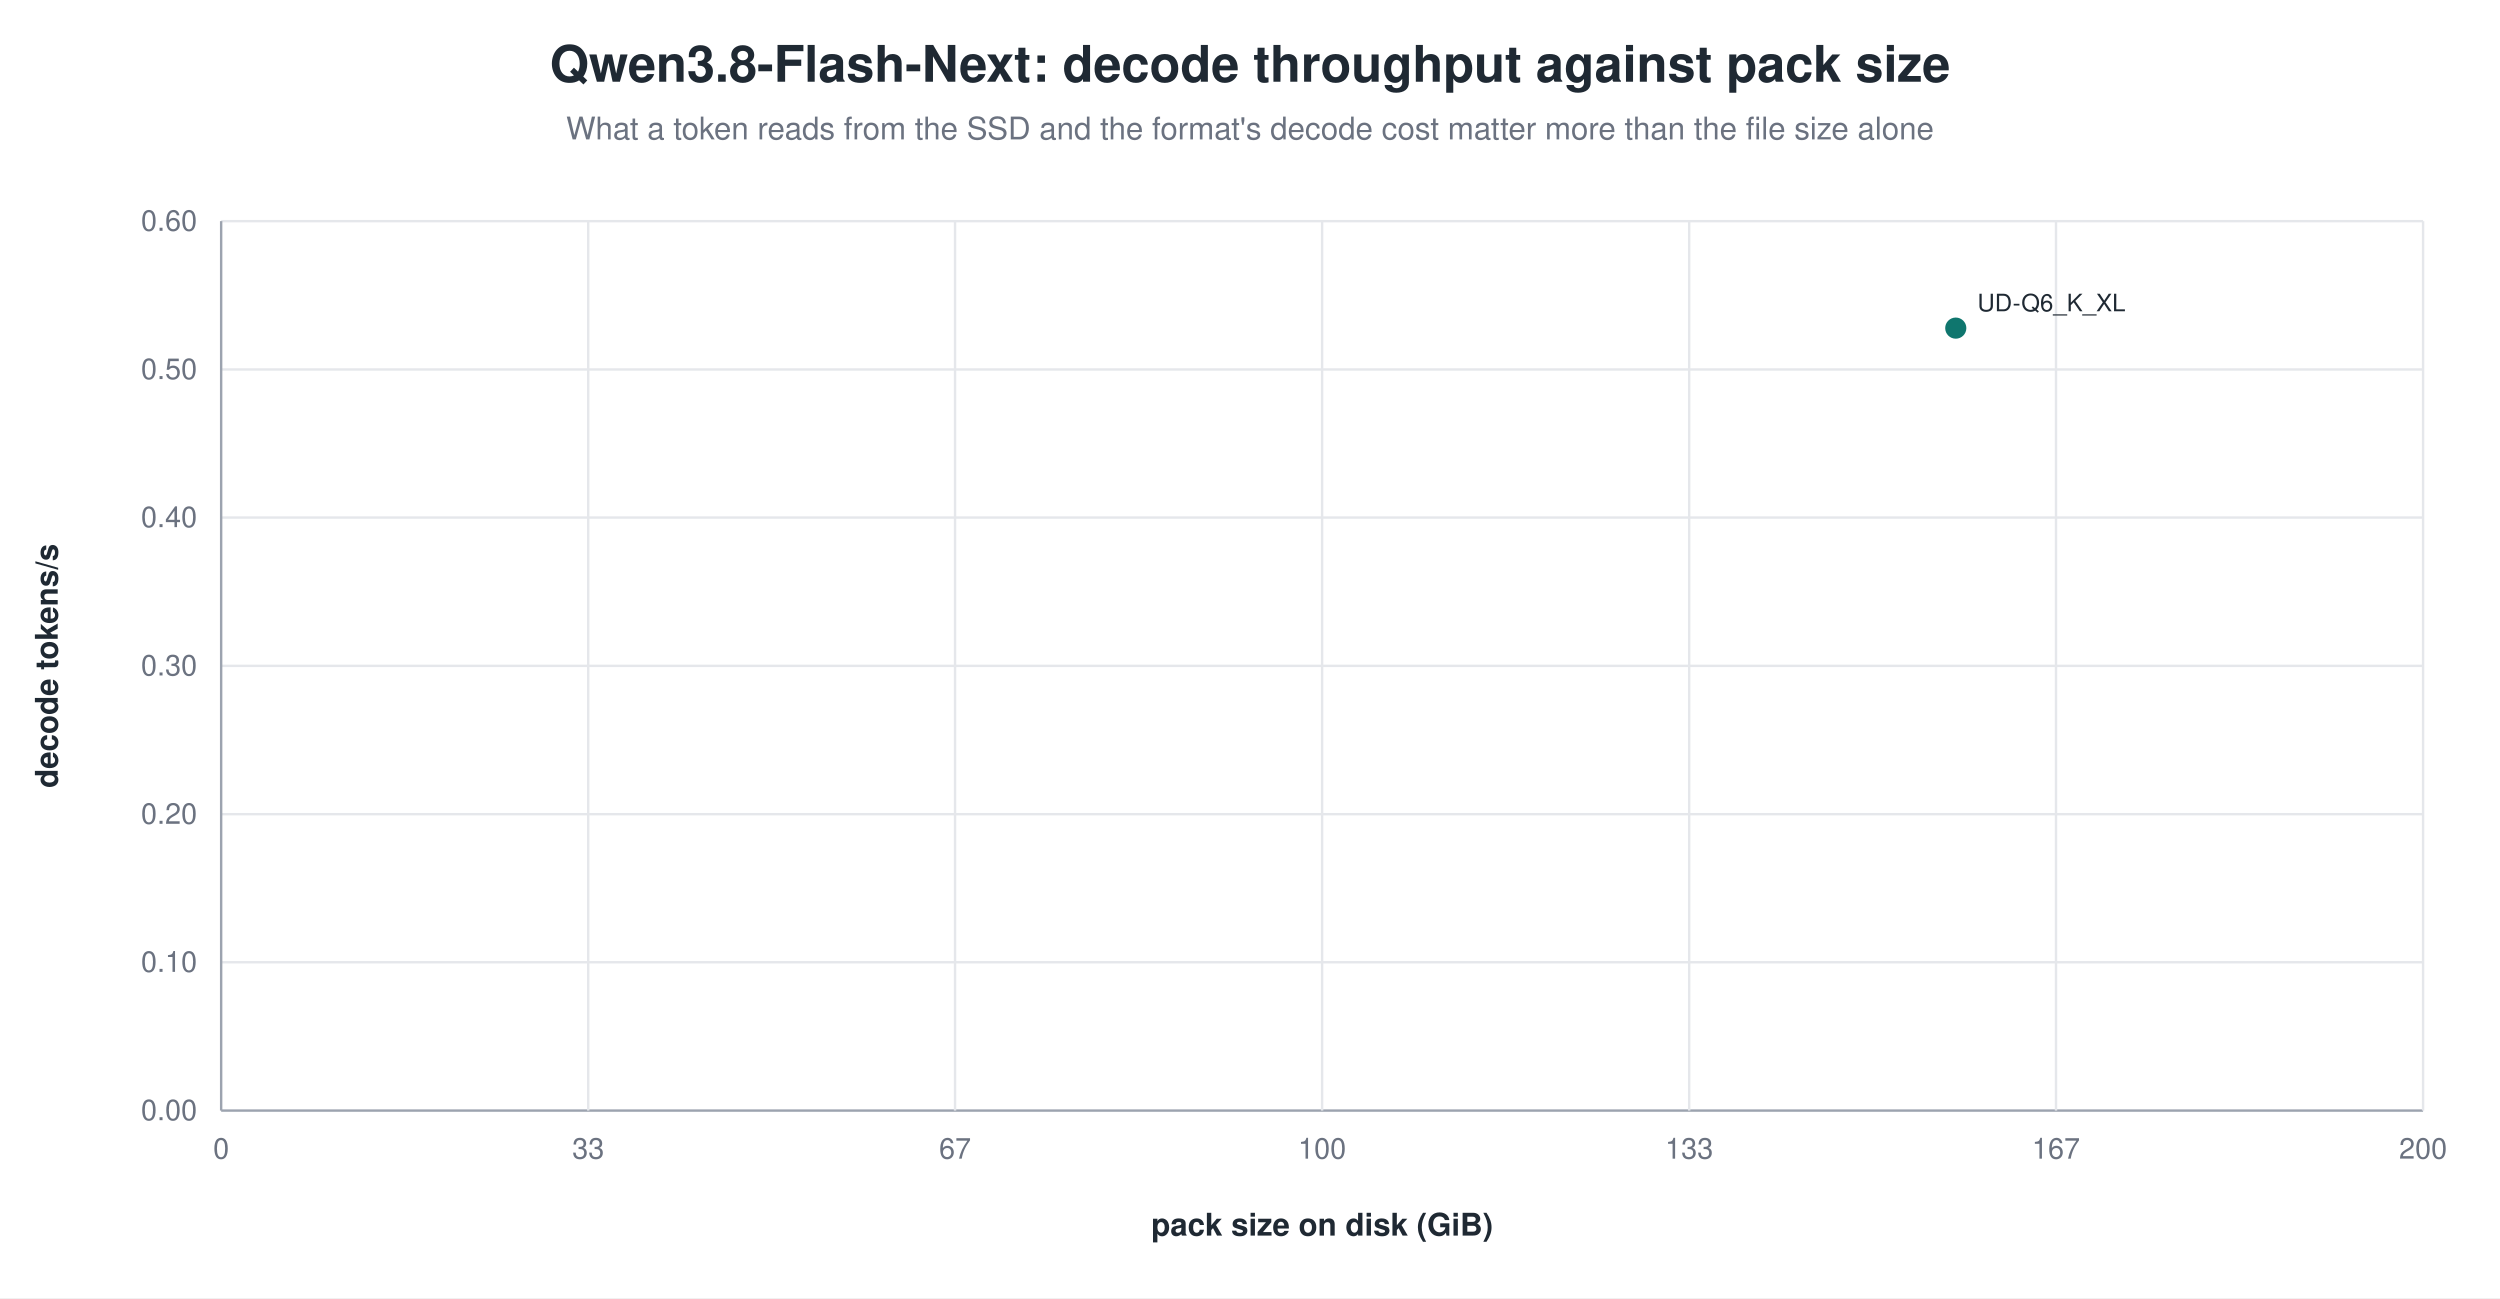
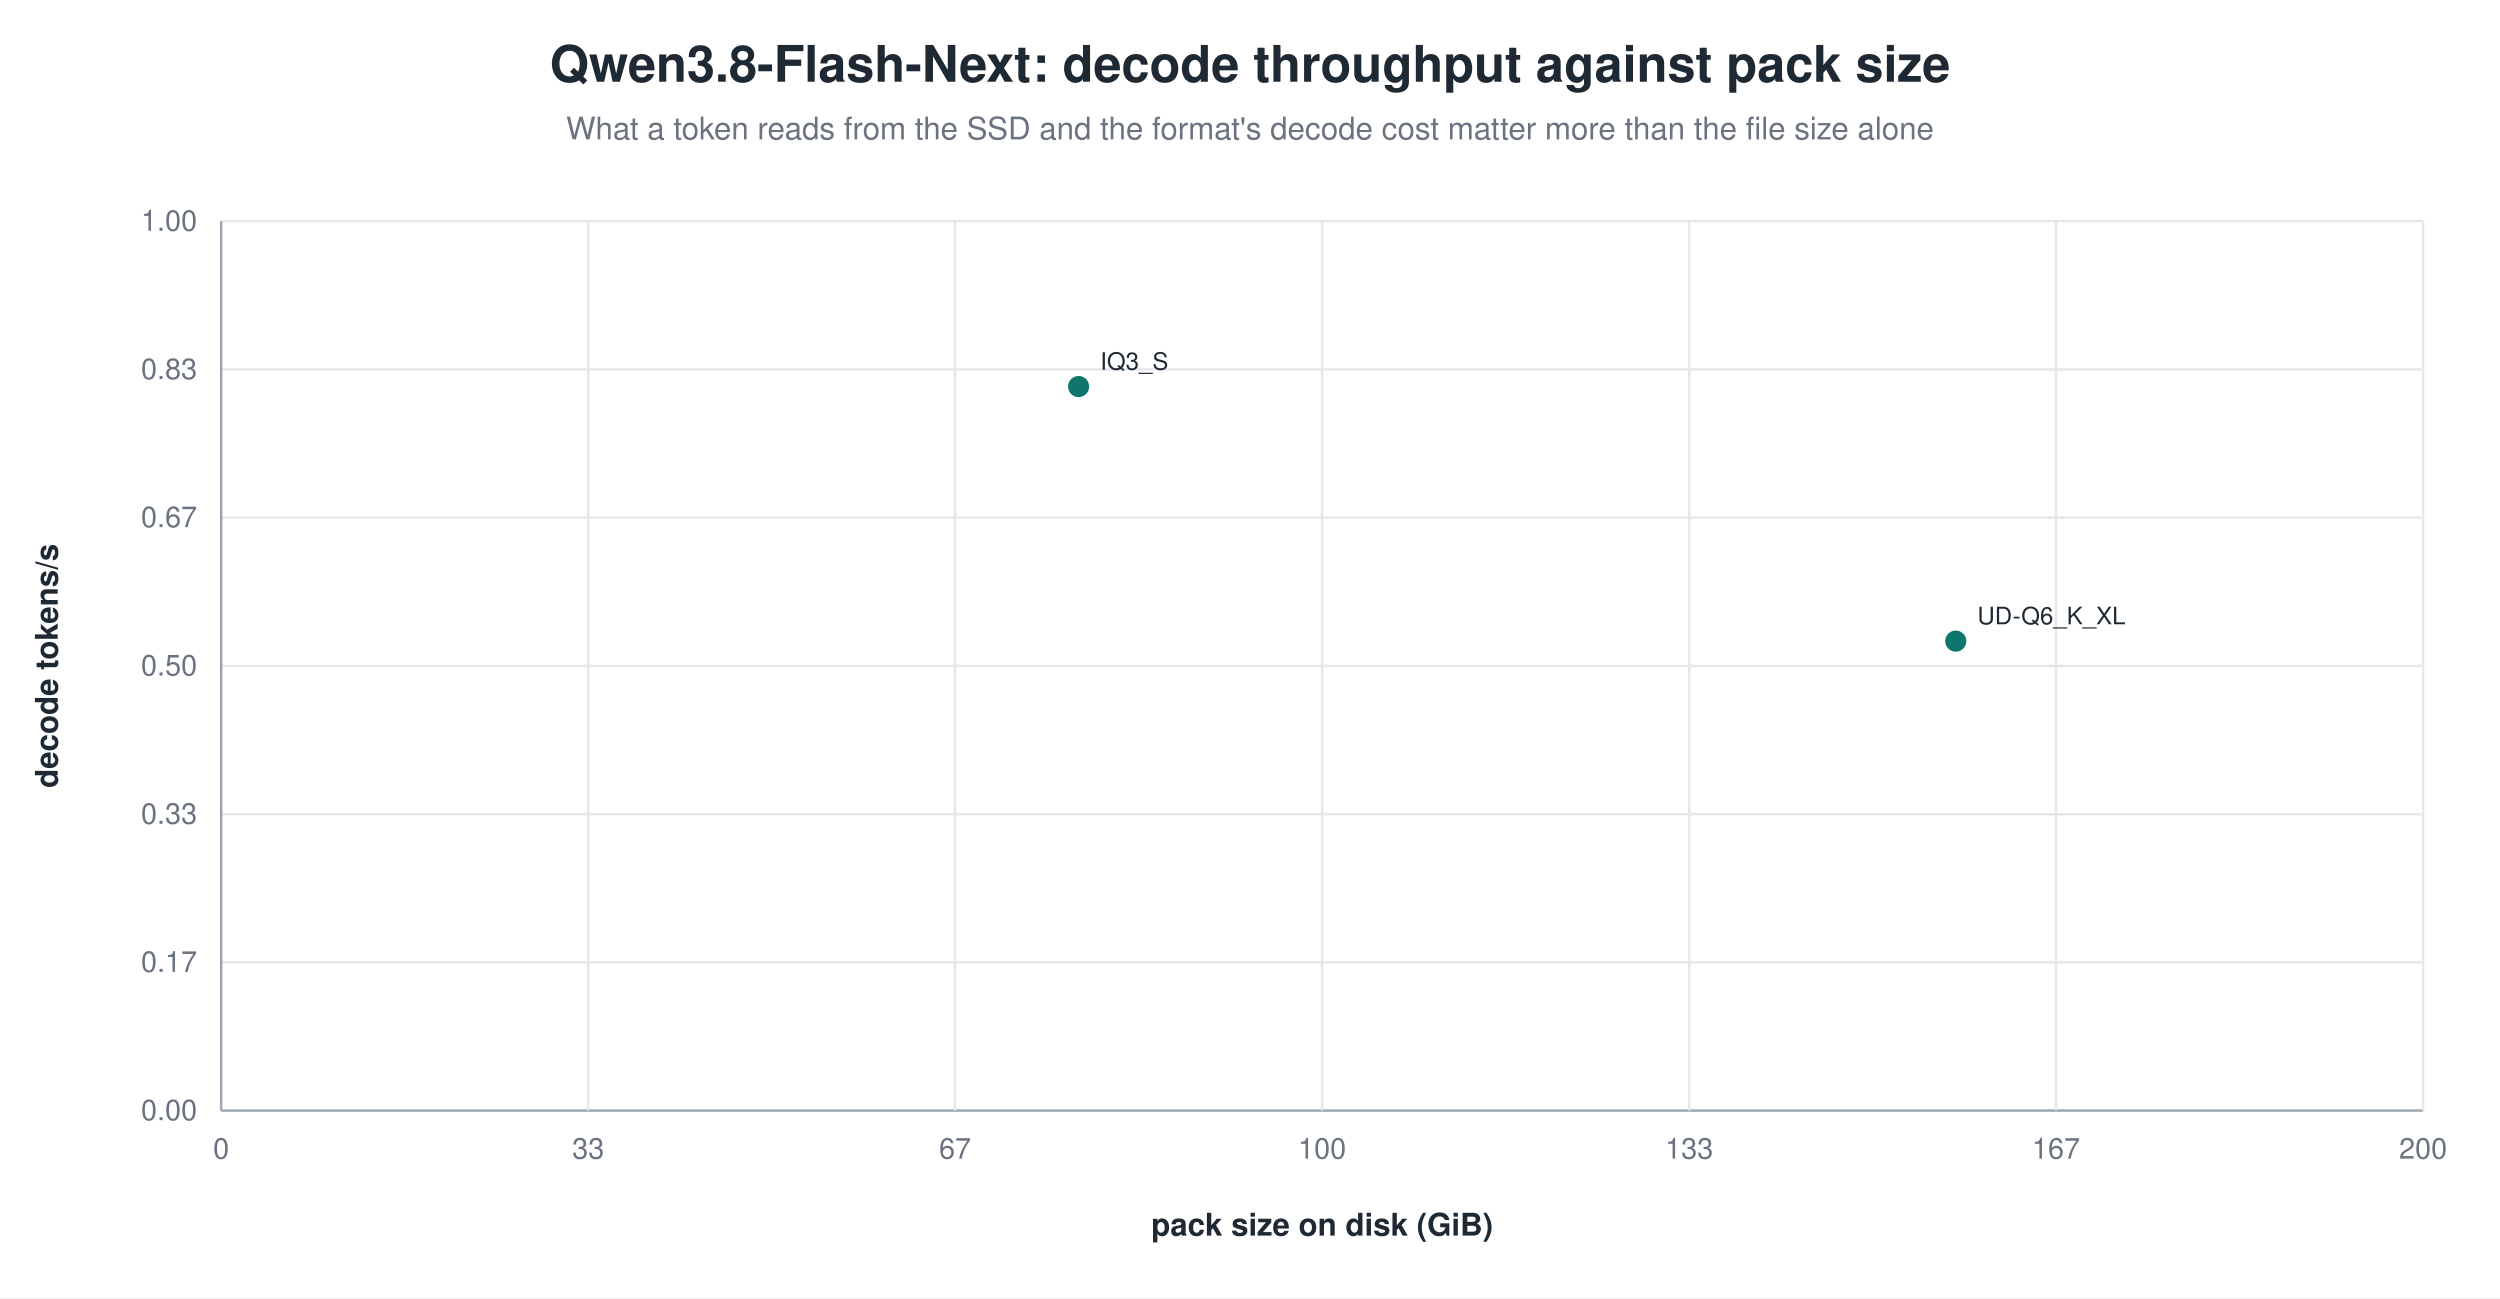
<svg xmlns="http://www.w3.org/2000/svg" width="1040" height="540" viewBox="0 0 1040 540" role="img" aria-label="Qwen3.8-Flash-Next: decode throughput against pack size">
  <rect width="1040" height="540" fill="white" />
  <text x="520.0" y="34" text-anchor="middle" font-family="Helvetica, Arial, sans-serif" font-size="21" font-weight="600" fill="#1f2933">Qwen3.8-Flash-Next: decode throughput against pack size</text>
  <text x="520.0" y="58" text-anchor="middle" font-family="Helvetica, Arial, sans-serif" font-size="13" fill="#6b7280">What a token reads from the SSD and the format's decode cost matter more than the file size alone</text>
  <line x1="92.0" y1="462.0" x2="1008.0" y2="462.0" stroke="#9ca3af" stroke-width="1.0" />
  <text x="82.0" y="466.0" text-anchor="end" font-family="Helvetica, Arial, sans-serif" font-size="12" fill="#6b7280" font-weight="400">0.00</text>
  <line x1="92.0" y1="400.3" x2="1008.0" y2="400.3" stroke="#e5e7eb" stroke-width="1.0" />
-   <text x="82.0" y="404.3" text-anchor="end" font-family="Helvetica, Arial, sans-serif" font-size="12" fill="#6b7280" font-weight="400">0.10</text>
+   <text x="82.0" y="404.3" text-anchor="end" font-family="Helvetica, Arial, sans-serif" font-size="12" fill="#6b7280" font-weight="400">0.17</text>
  <line x1="92.0" y1="338.7" x2="1008.0" y2="338.7" stroke="#e5e7eb" stroke-width="1.0" />
-   <text x="82.0" y="342.7" text-anchor="end" font-family="Helvetica, Arial, sans-serif" font-size="12" fill="#6b7280" font-weight="400">0.20</text>
+   <text x="82.0" y="342.7" text-anchor="end" font-family="Helvetica, Arial, sans-serif" font-size="12" fill="#6b7280" font-weight="400">0.33</text>
  <line x1="92.0" y1="277.0" x2="1008.0" y2="277.0" stroke="#e5e7eb" stroke-width="1.0" />
-   <text x="82.0" y="281.0" text-anchor="end" font-family="Helvetica, Arial, sans-serif" font-size="12" fill="#6b7280" font-weight="400">0.30</text>
+   <text x="82.0" y="281.0" text-anchor="end" font-family="Helvetica, Arial, sans-serif" font-size="12" fill="#6b7280" font-weight="400">0.50</text>
  <line x1="92.0" y1="215.3" x2="1008.0" y2="215.3" stroke="#e5e7eb" stroke-width="1.0" />
-   <text x="82.0" y="219.3" text-anchor="end" font-family="Helvetica, Arial, sans-serif" font-size="12" fill="#6b7280" font-weight="400">0.40</text>
+   <text x="82.0" y="219.3" text-anchor="end" font-family="Helvetica, Arial, sans-serif" font-size="12" fill="#6b7280" font-weight="400">0.67</text>
  <line x1="92.0" y1="153.7" x2="1008.0" y2="153.7" stroke="#e5e7eb" stroke-width="1.0" />
-   <text x="82.0" y="157.7" text-anchor="end" font-family="Helvetica, Arial, sans-serif" font-size="12" fill="#6b7280" font-weight="400">0.50</text>
+   <text x="82.0" y="157.7" text-anchor="end" font-family="Helvetica, Arial, sans-serif" font-size="12" fill="#6b7280" font-weight="400">0.83</text>
  <line x1="92.0" y1="92.0" x2="1008.0" y2="92.0" stroke="#e5e7eb" stroke-width="1.0" />
-   <text x="82.0" y="96.0" text-anchor="end" font-family="Helvetica, Arial, sans-serif" font-size="12" fill="#6b7280" font-weight="400">0.60</text>
+   <text x="82.0" y="96.0" text-anchor="end" font-family="Helvetica, Arial, sans-serif" font-size="12" fill="#6b7280" font-weight="400">1.00</text>
  <line x1="92.0" y1="92.0" x2="92.0" y2="462.0" stroke="#9ca3af" stroke-width="1.0" />
  <text x="92.0" y="482.0" text-anchor="middle" font-family="Helvetica, Arial, sans-serif" font-size="12" fill="#6b7280" font-weight="400">0</text>
  <line x1="244.7" y1="92.0" x2="244.7" y2="462.0" stroke="#e5e7eb" stroke-width="1.0" />
  <text x="244.7" y="482.0" text-anchor="middle" font-family="Helvetica, Arial, sans-serif" font-size="12" fill="#6b7280" font-weight="400">33</text>
  <line x1="397.3" y1="92.0" x2="397.3" y2="462.0" stroke="#e5e7eb" stroke-width="1.0" />
  <text x="397.3" y="482.0" text-anchor="middle" font-family="Helvetica, Arial, sans-serif" font-size="12" fill="#6b7280" font-weight="400">67</text>
  <line x1="550.0" y1="92.0" x2="550.0" y2="462.0" stroke="#e5e7eb" stroke-width="1.0" />
  <text x="550.0" y="482.0" text-anchor="middle" font-family="Helvetica, Arial, sans-serif" font-size="12" fill="#6b7280" font-weight="400">100</text>
  <line x1="702.7" y1="92.0" x2="702.7" y2="462.0" stroke="#e5e7eb" stroke-width="1.0" />
  <text x="702.7" y="482.0" text-anchor="middle" font-family="Helvetica, Arial, sans-serif" font-size="12" fill="#6b7280" font-weight="400">133</text>
  <line x1="855.3" y1="92.0" x2="855.3" y2="462.0" stroke="#e5e7eb" stroke-width="1.0" />
  <text x="855.3" y="482.0" text-anchor="middle" font-family="Helvetica, Arial, sans-serif" font-size="12" fill="#6b7280" font-weight="400">167</text>
  <line x1="1008.0" y1="92.0" x2="1008.0" y2="462.0" stroke="#e5e7eb" stroke-width="1.0" />
  <text x="1008.0" y="482.0" text-anchor="middle" font-family="Helvetica, Arial, sans-serif" font-size="12" fill="#6b7280" font-weight="400">200</text>
  <text x="24.0" y="277.0" text-anchor="middle" font-family="Helvetica, Arial, sans-serif" font-size="13" fill="#1f2933" font-weight="600" transform="rotate(-90.0 24.0 277.0)">decode tokens/s</text>
  <text x="550.0" y="514.0" text-anchor="middle" font-family="Helvetica, Arial, sans-serif" font-size="13" fill="#1f2933" font-weight="600">pack size on disk (GiB)</text>
-   <circle cx="813.6" cy="136.5" r="5.0" fill="#0f766e" stroke="white" stroke-width="1.2" opacity="1.00" />
-   <text x="822.6" y="129.5" text-anchor="start" font-family="Helvetica, Arial, sans-serif" font-size="10" fill="#1f2933" font-weight="500">UD-Q6_K_XL</text>
+   <circle cx="448.7" cy="160.8" r="5.0" fill="#0f766e" stroke="white" stroke-width="1.2" opacity="1.00" />
+   <text x="457.7" y="153.8" text-anchor="start" font-family="Helvetica, Arial, sans-serif" font-size="10" fill="#1f2933" font-weight="500">IQ3_S</text>
+   <circle cx="813.6" cy="266.7" r="5.0" fill="#0f766e" stroke="white" stroke-width="1.2" opacity="1.00" />
+   <text x="822.6" y="259.7" text-anchor="start" font-family="Helvetica, Arial, sans-serif" font-size="10" fill="#1f2933" font-weight="500">UD-Q6_K_XL</text>
</svg>
